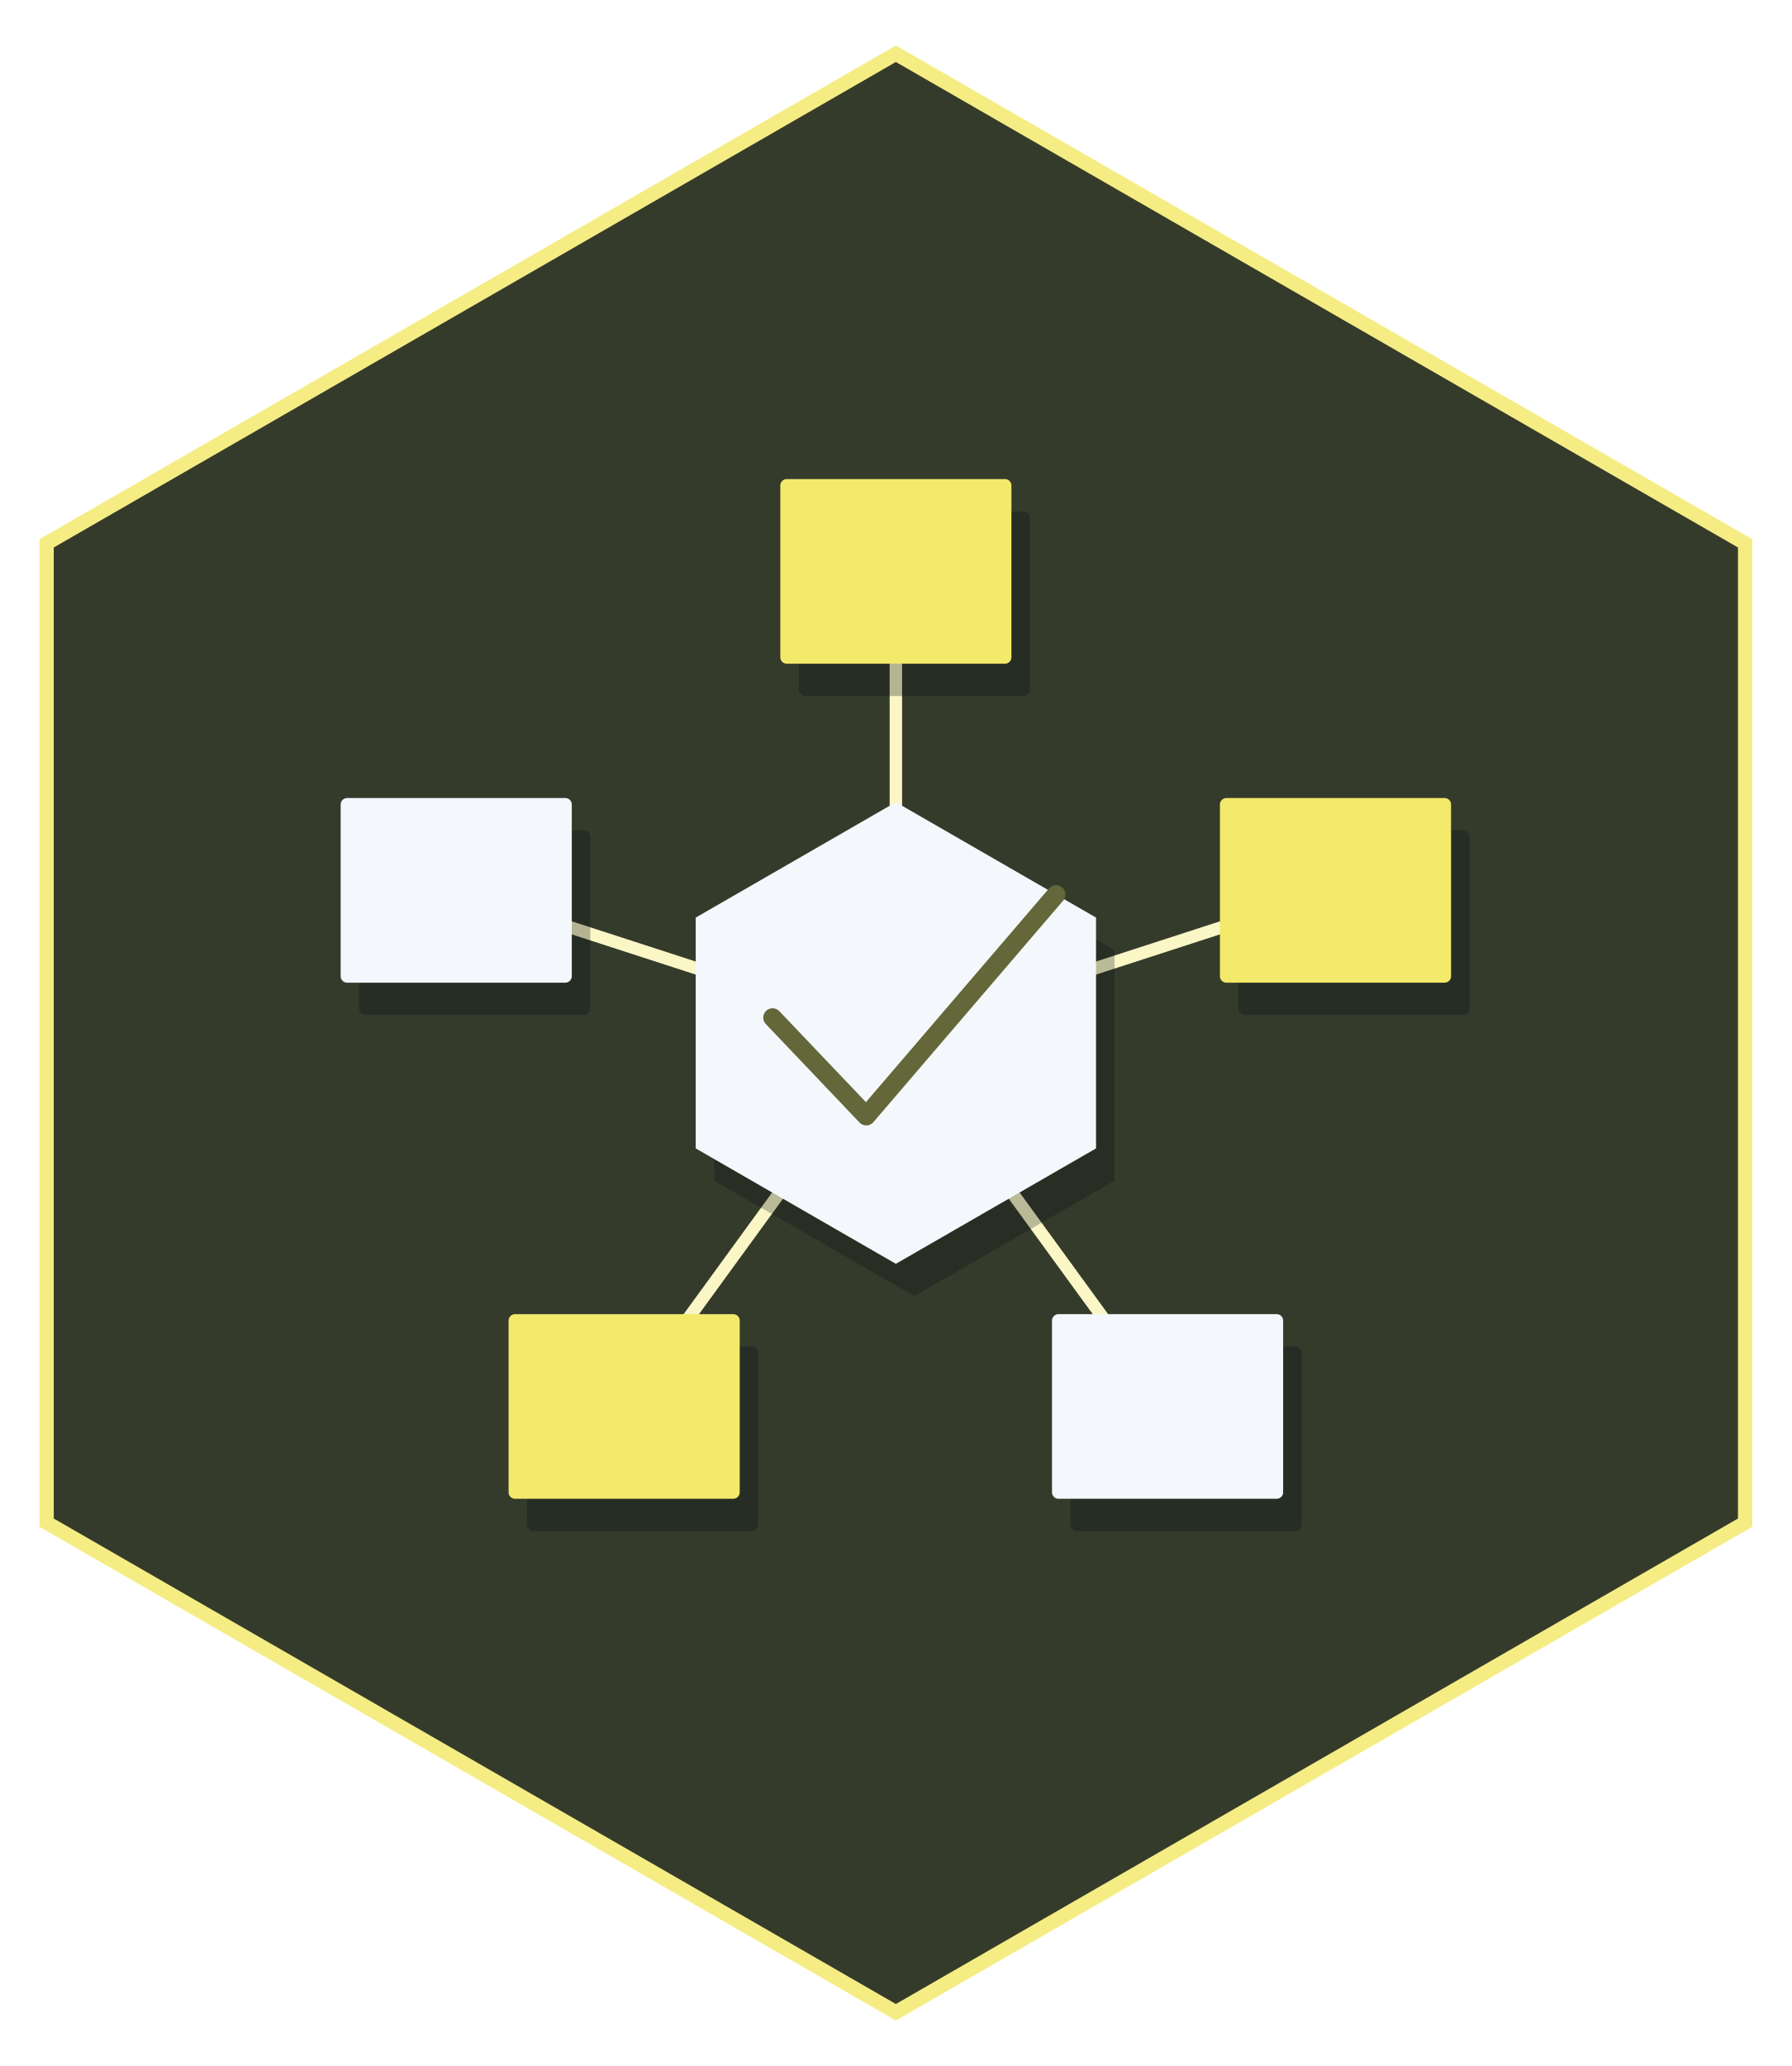
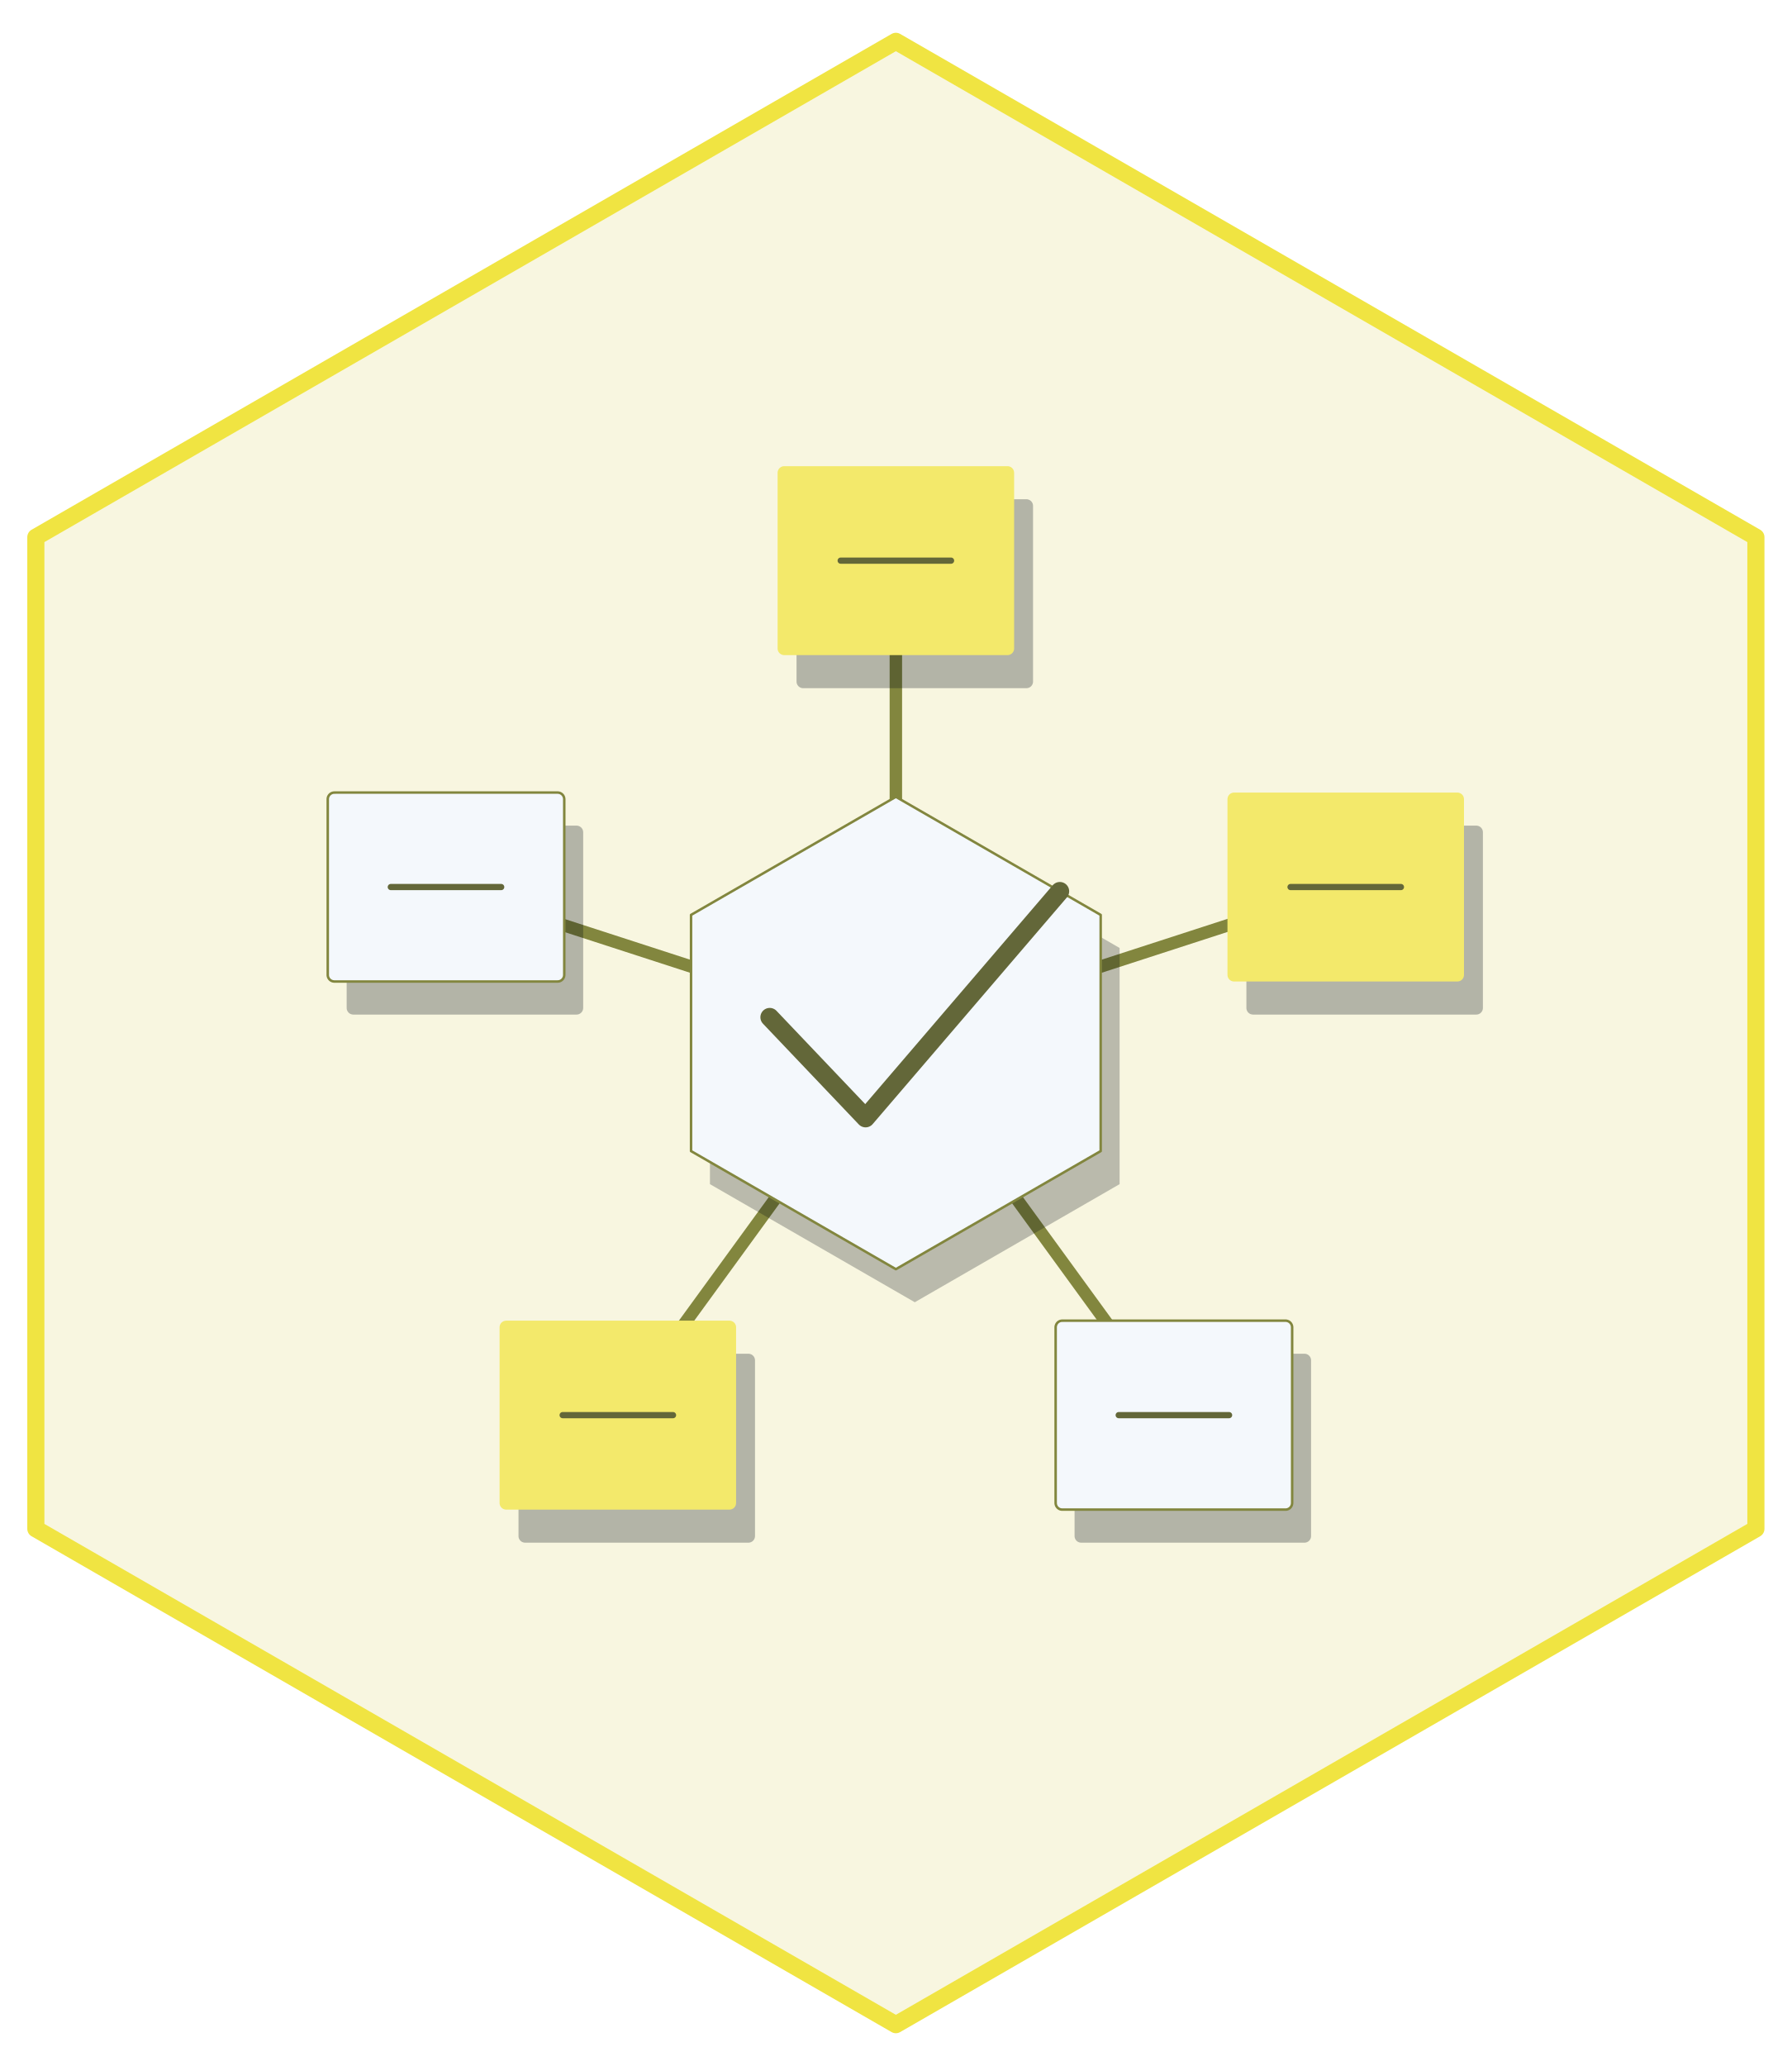
- <svg xmlns="http://www.w3.org/2000/svg" width="432" height="498" viewBox="0 0 432 498">
-   <path fill-rule="nonzero" fill="rgb(100%, 100%, 100%)" fill-opacity="1" d="M 216 4.98 L 427.68 126.988 L 427.68 371.012 L 216 493.02 L 4.32 371.012 L 4.32 126.988 Z M 216 4.98 " />
-   <path fill-rule="nonzero" fill="rgb(96.078%, 92.941%, 51.765%)" fill-opacity="1" d="M 216 10.957 L 422.496 129.977 L 422.496 368.023 L 216 487.043 L 9.504 368.023 L 9.504 129.977 Z M 216 10.957 " />
-   <path fill-rule="nonzero" fill="rgb(20.784%, 23.137%, 16.863%)" fill-opacity="1" d="M 216 14.941 L 419.039 131.969 L 419.039 366.031 L 216 483.059 L 12.961 366.031 L 12.961 131.969 Z M 216 14.941 " />
-   <path fill="none" stroke-width="3" stroke-linecap="round" stroke-linejoin="round" stroke="rgb(98.039%, 96.471%, 77.647%)" stroke-opacity="1" stroke-miterlimit="10" d="M 216 249 L 216 137.73 " />
-   <path fill-rule="nonzero" fill="rgb(1.176%, 3.922%, 7.059%)" fill-opacity="0.278" d="M 194.152 167.773 L 246.766 167.773 L 246.703 167.77 L 246.953 167.762 L 247.199 167.711 L 247.434 167.621 L 247.648 167.496 L 247.844 167.34 L 248.012 167.152 L 248.145 166.938 L 248.242 166.707 L 248.301 166.465 L 248.32 166.215 L 248.32 124.82 L 248.301 124.574 L 248.242 124.328 L 248.145 124.098 L 248.012 123.887 L 247.844 123.699 L 247.648 123.539 L 247.434 123.414 L 247.199 123.324 L 246.953 123.277 L 246.766 123.266 L 194.152 123.266 L 194.34 123.277 L 194.09 123.266 L 193.84 123.297 L 193.602 123.367 L 193.375 123.473 L 193.168 123.617 L 192.984 123.789 L 192.836 123.988 L 192.719 124.211 L 192.641 124.449 L 192.598 124.695 L 192.594 124.82 L 192.594 166.215 L 192.598 166.09 L 192.598 166.34 L 192.641 166.586 L 192.719 166.824 L 192.836 167.047 L 192.984 167.246 L 193.168 167.422 L 193.375 167.562 L 193.602 167.672 L 193.84 167.742 L 194.09 167.77 Z M 194.152 167.773 " />
-   <path fill-rule="nonzero" fill="rgb(95.294%, 91.373%, 41.961%)" fill-opacity="1" d="M 189.695 159.984 L 242.305 159.984 L 242.242 159.98 L 242.492 159.973 L 242.738 159.922 L 242.973 159.832 L 243.191 159.707 L 243.387 159.551 L 243.551 159.363 L 243.688 159.148 L 243.785 158.918 L 243.844 158.676 L 243.863 158.426 L 243.863 117.035 L 243.844 116.785 L 243.785 116.539 L 243.688 116.309 L 243.551 116.098 L 243.387 115.91 L 243.191 115.75 L 242.973 115.625 L 242.738 115.535 L 242.492 115.488 L 242.305 115.477 L 189.695 115.477 L 189.883 115.488 L 189.633 115.477 L 189.383 115.508 L 189.141 115.578 L 188.914 115.684 L 188.707 115.828 L 188.527 116 L 188.379 116.199 L 188.262 116.422 L 188.18 116.66 L 188.141 116.906 L 188.137 117.035 L 188.137 158.426 L 188.141 158.301 L 188.141 158.551 L 188.18 158.797 L 188.262 159.035 L 188.379 159.258 L 188.527 159.457 L 188.707 159.633 L 188.914 159.773 L 189.141 159.883 L 189.383 159.953 L 189.633 159.98 Z M 189.695 159.984 " />
-   <path fill="none" stroke-width="3" stroke-linecap="round" stroke-linejoin="round" stroke="rgb(98.039%, 96.471%, 77.647%)" stroke-opacity="1" stroke-miterlimit="10" d="M 216 249 L 110 214.617 " />
-   <path fill-rule="nonzero" fill="rgb(1.176%, 3.922%, 7.059%)" fill-opacity="0.278" d="M 88.152 244.66 L 140.762 244.66 L 140.699 244.656 L 140.953 244.648 L 141.195 244.598 L 141.43 244.508 L 141.648 244.383 L 141.844 244.223 L 142.008 244.035 L 142.145 243.824 L 142.242 243.594 L 142.301 243.352 L 142.32 243.102 L 142.32 201.707 L 142.301 201.457 L 142.242 201.215 L 142.145 200.984 L 142.008 200.773 L 141.844 200.586 L 141.648 200.426 L 141.43 200.301 L 141.195 200.211 L 140.953 200.16 L 140.762 200.152 L 88.152 200.152 L 88.34 200.16 L 88.09 200.152 L 87.84 200.184 L 87.598 200.25 L 87.371 200.359 L 87.164 200.5 L 86.984 200.676 L 86.836 200.875 L 86.719 201.098 L 86.637 201.336 L 86.598 201.582 L 86.594 201.707 L 86.594 243.102 L 86.598 242.977 L 86.598 243.227 L 86.637 243.473 L 86.719 243.711 L 86.836 243.934 L 86.984 244.133 L 87.164 244.309 L 87.371 244.449 L 87.598 244.559 L 87.84 244.629 L 88.09 244.656 Z M 88.152 244.66 " />
-   <path fill-rule="nonzero" fill="rgb(95.686%, 97.255%, 98.824%)" fill-opacity="1" d="M 83.691 236.871 L 136.305 236.871 L 136.242 236.867 L 136.492 236.859 L 136.738 236.809 L 136.973 236.719 L 137.191 236.594 L 137.383 236.434 L 137.551 236.246 L 137.684 236.035 L 137.781 235.805 L 137.844 235.562 L 137.863 235.312 L 137.863 193.918 L 137.844 193.668 L 137.781 193.426 L 137.684 193.195 L 137.551 192.984 L 137.383 192.797 L 137.191 192.637 L 136.973 192.512 L 136.738 192.422 L 136.492 192.371 L 136.305 192.363 L 83.691 192.363 L 83.879 192.371 L 83.629 192.363 L 83.383 192.395 L 83.141 192.461 L 82.914 192.57 L 82.707 192.711 L 82.527 192.887 L 82.375 193.086 L 82.258 193.309 L 82.18 193.547 L 82.141 193.793 L 82.137 193.918 L 82.137 235.312 L 82.141 235.188 L 82.141 235.438 L 82.18 235.684 L 82.258 235.922 L 82.375 236.145 L 82.527 236.344 L 82.707 236.52 L 82.914 236.66 L 83.141 236.77 L 83.383 236.84 L 83.629 236.867 Z M 83.691 236.871 " />
-   <path fill="none" stroke-width="3" stroke-linecap="round" stroke-linejoin="round" stroke="rgb(98.039%, 96.471%, 77.647%)" stroke-opacity="1" stroke-miterlimit="10" d="M 216 249 L 150.488 339.02 " />
-   <path fill-rule="nonzero" fill="rgb(1.176%, 3.922%, 7.059%)" fill-opacity="0.278" d="M 128.641 369.062 L 181.254 369.062 L 181.191 369.062 L 181.441 369.051 L 181.688 369 L 181.922 368.914 L 182.137 368.785 L 182.332 368.629 L 182.496 368.441 L 182.633 368.23 L 182.73 368 L 182.789 367.754 L 182.809 367.504 L 182.809 326.113 L 182.789 325.863 L 182.73 325.617 L 182.633 325.387 L 182.496 325.176 L 182.332 324.988 L 182.137 324.832 L 181.922 324.703 L 181.688 324.617 L 181.441 324.566 L 181.254 324.555 L 128.641 324.555 L 128.828 324.566 L 128.578 324.555 L 128.328 324.586 L 128.086 324.656 L 127.859 324.762 L 127.656 324.906 L 127.473 325.078 L 127.324 325.281 L 127.207 325.5 L 127.129 325.738 L 127.086 325.988 L 127.082 326.113 L 127.082 367.504 L 127.086 367.379 L 127.086 367.629 L 127.129 367.879 L 127.207 368.117 L 127.324 368.336 L 127.473 368.539 L 127.656 368.711 L 127.859 368.855 L 128.086 368.961 L 128.328 369.031 L 128.578 369.062 Z M 128.641 369.062 " />
-   <path fill-rule="nonzero" fill="rgb(95.294%, 91.373%, 41.961%)" fill-opacity="1" d="M 124.18 361.273 L 176.793 361.273 L 176.73 361.273 L 176.98 361.262 L 177.227 361.211 L 177.461 361.125 L 177.68 360.996 L 177.875 360.84 L 178.039 360.652 L 178.172 360.441 L 178.273 360.211 L 178.332 359.965 L 178.352 359.715 L 178.352 318.324 L 178.332 318.074 L 178.273 317.828 L 178.172 317.598 L 178.039 317.387 L 177.875 317.199 L 177.68 317.043 L 177.461 316.914 L 177.227 316.828 L 176.98 316.777 L 176.793 316.766 L 124.18 316.766 L 124.371 316.777 L 124.117 316.766 L 123.871 316.797 L 123.629 316.867 L 123.402 316.973 L 123.195 317.117 L 123.016 317.289 L 122.863 317.492 L 122.75 317.711 L 122.668 317.949 L 122.629 318.199 L 122.625 318.324 L 122.625 359.715 L 122.629 359.59 L 122.629 359.84 L 122.668 360.09 L 122.75 360.328 L 122.863 360.547 L 123.016 360.75 L 123.195 360.922 L 123.402 361.066 L 123.629 361.172 L 123.871 361.242 L 124.117 361.273 Z M 124.18 361.273 " />
-   <path fill="none" stroke-width="3" stroke-linecap="round" stroke-linejoin="round" stroke="rgb(98.039%, 96.471%, 77.647%)" stroke-opacity="1" stroke-miterlimit="10" d="M 216 249 L 281.512 339.02 " />
-   <path fill-rule="nonzero" fill="rgb(1.176%, 3.922%, 7.059%)" fill-opacity="0.278" d="M 259.664 369.062 L 312.277 369.062 L 312.215 369.062 L 312.465 369.051 L 312.711 369 L 312.945 368.914 L 313.16 368.785 L 313.355 368.629 L 313.523 368.441 L 313.656 368.23 L 313.754 368 L 313.812 367.754 L 313.836 367.504 L 313.836 326.113 L 313.812 325.863 L 313.754 325.617 L 313.656 325.387 L 313.523 325.176 L 313.355 324.988 L 313.16 324.832 L 312.945 324.703 L 312.711 324.617 L 312.465 324.566 L 312.277 324.555 L 259.664 324.555 L 259.852 324.566 L 259.602 324.555 L 259.352 324.586 L 259.113 324.656 L 258.887 324.762 L 258.68 324.906 L 258.5 325.078 L 258.348 325.281 L 258.23 325.5 L 258.152 325.738 L 258.113 325.988 L 258.105 326.113 L 258.105 367.504 L 258.113 367.379 L 258.113 367.629 L 258.152 367.879 L 258.23 368.117 L 258.348 368.336 L 258.5 368.539 L 258.68 368.711 L 258.887 368.855 L 259.113 368.961 L 259.352 369.031 L 259.602 369.062 Z M 259.664 369.062 " />
-   <path fill-rule="nonzero" fill="rgb(95.686%, 97.255%, 98.824%)" fill-opacity="1" d="M 255.207 361.273 L 307.82 361.273 L 307.754 361.273 L 308.008 361.262 L 308.25 361.211 L 308.484 361.125 L 308.703 360.996 L 308.898 360.84 L 309.062 360.652 L 309.199 360.441 L 309.297 360.211 L 309.355 359.965 L 309.375 359.715 L 309.375 318.324 L 309.355 318.074 L 309.297 317.828 L 309.199 317.598 L 309.062 317.387 L 308.898 317.199 L 308.703 317.043 L 308.484 316.914 L 308.25 316.828 L 308.008 316.777 L 307.82 316.766 L 255.207 316.766 L 255.395 316.777 L 255.145 316.766 L 254.895 316.797 L 254.652 316.867 L 254.426 316.973 L 254.223 317.117 L 254.039 317.289 L 253.891 317.492 L 253.773 317.711 L 253.695 317.949 L 253.652 318.199 L 253.648 318.324 L 253.648 359.715 L 253.652 359.59 L 253.652 359.84 L 253.695 360.09 L 253.773 360.328 L 253.891 360.547 L 254.039 360.75 L 254.223 360.922 L 254.426 361.066 L 254.652 361.172 L 254.895 361.242 L 255.145 361.273 Z M 255.207 361.273 " />
-   <path fill="none" stroke-width="3" stroke-linecap="round" stroke-linejoin="round" stroke="rgb(98.039%, 96.471%, 77.647%)" stroke-opacity="1" stroke-miterlimit="10" d="M 216 249 L 322 214.617 " />
-   <path fill-rule="nonzero" fill="rgb(1.176%, 3.922%, 7.059%)" fill-opacity="0.278" d="M 300.152 244.66 L 352.766 244.66 L 352.703 244.656 L 352.953 244.648 L 353.199 244.598 L 353.434 244.508 L 353.648 244.383 L 353.844 244.223 L 354.012 244.035 L 354.145 243.824 L 354.242 243.594 L 354.305 243.352 L 354.324 243.102 L 354.324 201.707 L 354.305 201.457 L 354.242 201.215 L 354.145 200.984 L 354.012 200.773 L 353.844 200.586 L 353.648 200.426 L 353.434 200.301 L 353.199 200.211 L 352.953 200.16 L 352.766 200.152 L 300.152 200.152 L 300.34 200.16 L 300.09 200.152 L 299.84 200.184 L 299.602 200.25 L 299.375 200.359 L 299.168 200.5 L 298.988 200.676 L 298.836 200.875 L 298.719 201.098 L 298.641 201.336 L 298.602 201.582 L 298.594 201.707 L 298.594 243.102 L 298.602 242.977 L 298.602 243.227 L 298.641 243.473 L 298.719 243.711 L 298.836 243.934 L 298.988 244.133 L 299.168 244.309 L 299.375 244.449 L 299.602 244.559 L 299.84 244.629 L 300.09 244.656 Z M 300.152 244.66 " />
-   <path fill-rule="nonzero" fill="rgb(95.294%, 91.373%, 41.961%)" fill-opacity="1" d="M 295.695 236.871 L 348.309 236.871 L 348.246 236.867 L 348.496 236.859 L 348.742 236.809 L 348.977 236.719 L 349.191 236.594 L 349.387 236.434 L 349.551 236.246 L 349.688 236.035 L 349.785 235.805 L 349.844 235.562 L 349.863 235.312 L 349.863 193.918 L 349.844 193.668 L 349.785 193.426 L 349.688 193.195 L 349.551 192.984 L 349.387 192.797 L 349.191 192.637 L 348.977 192.512 L 348.742 192.422 L 348.496 192.371 L 348.309 192.363 L 295.695 192.363 L 295.883 192.371 L 295.633 192.363 L 295.383 192.395 L 295.141 192.461 L 294.914 192.57 L 294.711 192.711 L 294.527 192.887 L 294.379 193.086 L 294.262 193.309 L 294.184 193.547 L 294.141 193.793 L 294.137 193.918 L 294.137 235.312 L 294.141 235.188 L 294.141 235.438 L 294.184 235.684 L 294.262 235.922 L 294.379 236.145 L 294.527 236.344 L 294.711 236.52 L 294.914 236.66 L 295.141 236.77 L 295.383 236.84 L 295.633 236.867 Z M 295.695 236.871 " />
-   <path fill-rule="nonzero" fill="rgb(1.176%, 3.922%, 7.059%)" fill-opacity="0.251" d="M 220.457 201.152 L 172.195 228.973 L 172.195 284.605 L 220.457 312.426 L 268.719 284.605 L 268.719 228.973 Z M 220.457 201.152 " />
-   <path fill-rule="nonzero" fill="rgb(95.686%, 97.255%, 98.824%)" fill-opacity="1" d="M 216 193.363 L 167.738 221.184 L 167.738 276.816 L 216 304.637 L 264.262 276.816 L 264.262 221.184 Z M 216 193.363 " />
-   <path fill="none" stroke-width="4.5" stroke-linecap="round" stroke-linejoin="round" stroke="rgb(38.824%, 40.392%, 22.353%)" stroke-opacity="1" stroke-miterlimit="10" d="M 186.277 245.289 L 208.867 269.027 L 254.637 215.617 " />
+ <svg xmlns="http://www.w3.org/2000/svg" width="432pt" height="498pt" viewBox="0 0 432 498">
+   <path fill-rule="nonzero" fill="rgb(97.255%, 96.471%, 87.843%)" fill-opacity="1" stroke-width="4.125" stroke-linecap="round" stroke-linejoin="round" stroke="rgb(94.118%, 89.412%, 25.882%)" stroke-opacity="1" stroke-miterlimit="10" d="M 216 9.961 L 423.359 129.48 L 423.359 368.52 L 216 488.039 L 8.641 368.52 L 8.641 129.48 Z M 216 9.961 " />
+   <path fill="none" stroke-width="3" stroke-linecap="round" stroke-linejoin="round" stroke="rgb(50.98%, 52.549%, 24.314%)" stroke-opacity="1" stroke-miterlimit="10" d="M 216 249 L 216 135.141 " />
+   <path fill-rule="nonzero" fill="rgb(1.176%, 3.922%, 7.059%)" fill-opacity="0.278" d="M 193.645 165.883 L 247.48 165.883 L 247.414 165.883 L 247.672 165.871 L 247.922 165.82 L 248.164 165.73 L 248.387 165.602 L 248.586 165.438 L 248.754 165.246 L 248.891 165.031 L 248.992 164.793 L 249.055 164.547 L 249.074 164.289 L 249.074 121.934 L 249.055 121.68 L 248.992 121.43 L 248.891 121.195 L 248.754 120.977 L 248.586 120.785 L 248.387 120.621 L 248.164 120.496 L 247.922 120.402 L 247.672 120.352 L 247.48 120.34 L 193.645 120.34 L 193.836 120.352 L 193.578 120.34 L 193.324 120.371 L 193.078 120.445 L 192.848 120.555 L 192.637 120.699 L 192.449 120.879 L 192.297 121.082 L 192.176 121.309 L 192.098 121.555 L 192.055 121.805 L 192.051 121.934 L 192.051 164.289 L 192.055 164.16 L 192.055 164.418 L 192.098 164.672 L 192.176 164.914 L 192.297 165.141 L 192.449 165.348 L 192.637 165.523 L 192.848 165.672 L 193.078 165.781 L 193.324 165.852 L 193.578 165.883 Z M 193.645 165.883 " />
+   <path fill-rule="nonzero" fill="rgb(95.294%, 91.373%, 41.961%)" fill-opacity="1" d="M 189.082 157.914 L 242.918 157.914 L 242.855 157.914 L 243.109 157.902 L 243.363 157.852 L 243.602 157.758 L 243.824 157.633 L 244.023 157.469 L 244.191 157.277 L 244.328 157.059 L 244.43 156.824 L 244.492 156.574 L 244.512 156.32 L 244.512 113.965 L 244.492 113.707 L 244.43 113.461 L 244.328 113.223 L 244.191 113.008 L 244.023 112.816 L 243.824 112.652 L 243.602 112.523 L 243.363 112.434 L 243.109 112.383 L 242.918 112.371 L 189.082 112.371 L 189.273 112.383 L 189.02 112.371 L 188.762 112.402 L 188.516 112.473 L 188.285 112.582 L 188.074 112.73 L 187.891 112.906 L 187.734 113.113 L 187.617 113.34 L 187.535 113.582 L 187.492 113.836 L 187.488 113.965 L 187.488 156.32 L 187.492 156.191 L 187.492 156.449 L 187.535 156.699 L 187.617 156.945 L 187.734 157.172 L 187.891 157.375 L 188.074 157.555 L 188.285 157.699 L 188.516 157.809 L 188.762 157.883 L 189.02 157.914 Z M 189.082 157.914 " />
+   <path fill="none" stroke-width="1.5" stroke-linecap="round" stroke-linejoin="round" stroke="rgb(38.824%, 40.392%, 22.353%)" stroke-opacity="1" stroke-miterlimit="10" d="M 202.695 135.141 L 229.305 135.141 " />
+   <path fill="none" stroke-width="3" stroke-linecap="round" stroke-linejoin="round" stroke="rgb(50.98%, 52.549%, 24.314%)" stroke-opacity="1" stroke-miterlimit="10" d="M 216 249 L 107.535 213.816 " />
+   <path fill-rule="nonzero" fill="rgb(1.176%, 3.922%, 7.059%)" fill-opacity="0.278" d="M 85.18 244.559 L 139.016 244.559 L 138.949 244.555 L 139.207 244.547 L 139.457 244.496 L 139.695 244.402 L 139.918 244.277 L 140.117 244.113 L 140.289 243.922 L 140.426 243.703 L 140.527 243.469 L 140.586 243.219 L 140.609 242.965 L 140.609 200.609 L 140.586 200.352 L 140.527 200.105 L 140.426 199.867 L 140.289 199.652 L 140.117 199.457 L 139.918 199.297 L 139.695 199.168 L 139.457 199.078 L 139.207 199.027 L 139.016 199.016 L 85.18 199.016 L 85.371 199.027 L 85.113 199.016 L 84.859 199.047 L 84.613 199.117 L 84.379 199.227 L 84.168 199.375 L 83.984 199.551 L 83.832 199.758 L 83.711 199.984 L 83.629 200.227 L 83.59 200.48 L 83.582 200.609 L 83.582 242.965 L 83.59 242.836 L 83.59 243.094 L 83.629 243.344 L 83.711 243.59 L 83.832 243.816 L 83.984 244.02 L 84.168 244.199 L 84.379 244.344 L 84.613 244.453 L 84.859 244.523 L 85.113 244.555 Z M 85.18 244.559 " />
+   <path fill-rule="nonzero" fill="rgb(95.686%, 97.255%, 98.824%)" fill-opacity="1" stroke-width="0.6" stroke-linecap="round" stroke-linejoin="round" stroke="rgb(50.98%, 52.549%, 24.314%)" stroke-opacity="1" stroke-miterlimit="10" d="M 80.617 236.586 L 134.453 236.586 L 134.387 236.586 L 134.645 236.574 L 134.895 236.523 L 135.137 236.434 L 135.355 236.305 L 135.555 236.145 L 135.727 235.949 L 135.863 235.734 L 135.965 235.5 L 136.023 235.25 L 136.047 234.992 L 136.047 192.637 L 136.023 192.383 L 135.965 192.133 L 135.863 191.898 L 135.727 191.68 L 135.555 191.488 L 135.355 191.328 L 135.137 191.199 L 134.895 191.105 L 134.645 191.055 L 134.453 191.043 L 80.617 191.043 L 80.809 191.055 L 80.551 191.047 L 80.297 191.078 L 80.051 191.148 L 79.82 191.258 L 79.609 191.402 L 79.422 191.582 L 79.27 191.785 L 79.148 192.012 L 79.066 192.258 L 79.027 192.512 L 79.023 192.637 L 79.023 234.992 L 79.027 234.867 L 79.027 235.121 L 79.066 235.375 L 79.148 235.617 L 79.27 235.844 L 79.422 236.051 L 79.609 236.227 L 79.82 236.375 L 80.051 236.484 L 80.297 236.555 L 80.551 236.586 Z M 80.617 236.586 " />
+   <path fill="none" stroke-width="1.5" stroke-linecap="round" stroke-linejoin="round" stroke="rgb(38.824%, 40.392%, 22.353%)" stroke-opacity="1" stroke-miterlimit="10" d="M 94.227 213.816 L 120.84 213.816 " />
+   <path fill="none" stroke-width="3" stroke-linecap="round" stroke-linejoin="round" stroke="rgb(50.98%, 52.549%, 24.314%)" stroke-opacity="1" stroke-miterlimit="10" d="M 216 249 L 148.965 341.113 " />
+   <path fill-rule="nonzero" fill="rgb(1.176%, 3.922%, 7.059%)" fill-opacity="0.278" d="M 126.609 371.855 L 180.445 371.855 L 180.379 371.855 L 180.637 371.844 L 180.887 371.793 L 181.129 371.699 L 181.352 371.574 L 181.547 371.41 L 181.719 371.219 L 181.855 371 L 181.957 370.766 L 182.016 370.516 L 182.039 370.262 L 182.039 327.906 L 182.016 327.648 L 181.957 327.402 L 181.855 327.164 L 181.719 326.949 L 181.547 326.758 L 181.352 326.594 L 181.129 326.465 L 180.887 326.375 L 180.637 326.324 L 180.445 326.312 L 126.609 326.312 L 126.801 326.324 L 126.543 326.312 L 126.289 326.344 L 126.043 326.414 L 125.812 326.523 L 125.602 326.672 L 125.414 326.848 L 125.262 327.055 L 125.141 327.281 L 125.059 327.523 L 125.02 327.777 L 125.016 327.906 L 125.016 370.262 L 125.02 370.133 L 125.02 370.391 L 125.059 370.641 L 125.141 370.887 L 125.262 371.113 L 125.414 371.316 L 125.602 371.496 L 125.812 371.641 L 126.043 371.75 L 126.289 371.824 L 126.543 371.855 Z M 126.609 371.855 " />
+   <path fill-rule="nonzero" fill="rgb(95.294%, 91.373%, 41.961%)" fill-opacity="1" d="M 122.047 363.883 L 175.883 363.883 L 175.816 363.883 L 176.074 363.875 L 176.324 363.82 L 176.566 363.73 L 176.789 363.602 L 176.988 363.441 L 177.156 363.25 L 177.293 363.031 L 177.395 362.797 L 177.457 362.547 L 177.477 362.289 L 177.477 319.934 L 177.457 319.68 L 177.395 319.43 L 177.293 319.195 L 177.156 318.977 L 176.988 318.785 L 176.789 318.625 L 176.566 318.496 L 176.324 318.406 L 176.074 318.352 L 175.883 318.34 L 122.047 318.34 L 122.238 318.352 L 121.98 318.344 L 121.727 318.375 L 121.48 318.445 L 121.25 318.555 L 121.039 318.699 L 120.852 318.879 L 120.699 319.082 L 120.578 319.312 L 120.5 319.555 L 120.457 319.809 L 120.453 319.934 L 120.453 362.289 L 120.457 362.164 L 120.457 362.418 L 120.5 362.672 L 120.578 362.914 L 120.699 363.145 L 120.852 363.348 L 121.039 363.527 L 121.25 363.672 L 121.48 363.781 L 121.727 363.852 L 121.98 363.883 Z M 122.047 363.883 " />
+   <path fill="none" stroke-width="1.5" stroke-linecap="round" stroke-linejoin="round" stroke="rgb(38.824%, 40.392%, 22.353%)" stroke-opacity="1" stroke-miterlimit="10" d="M 135.66 341.113 L 162.27 341.113 " />
+   <path fill="none" stroke-width="3" stroke-linecap="round" stroke-linejoin="round" stroke="rgb(50.98%, 52.549%, 24.314%)" stroke-opacity="1" stroke-miterlimit="10" d="M 216 249 L 283.035 341.113 " />
+   <path fill-rule="nonzero" fill="rgb(1.176%, 3.922%, 7.059%)" fill-opacity="0.278" d="M 260.68 371.855 L 314.516 371.855 L 314.453 371.855 L 314.707 371.844 L 314.961 371.793 L 315.199 371.699 L 315.422 371.574 L 315.621 371.41 L 315.789 371.219 L 315.926 371 L 316.027 370.766 L 316.09 370.516 L 316.109 370.262 L 316.109 327.906 L 316.09 327.648 L 316.027 327.402 L 315.926 327.164 L 315.789 326.949 L 315.621 326.758 L 315.422 326.594 L 315.199 326.465 L 314.961 326.375 L 314.707 326.324 L 314.516 326.312 L 260.68 326.312 L 260.871 326.324 L 260.617 326.312 L 260.359 326.344 L 260.113 326.414 L 259.883 326.523 L 259.672 326.672 L 259.488 326.848 L 259.332 327.055 L 259.215 327.281 L 259.133 327.523 L 259.09 327.777 L 259.086 327.906 L 259.086 370.262 L 259.09 370.133 L 259.09 370.391 L 259.133 370.641 L 259.215 370.887 L 259.332 371.113 L 259.488 371.316 L 259.672 371.496 L 259.883 371.641 L 260.113 371.75 L 260.359 371.824 L 260.617 371.855 Z M 260.68 371.855 " />
+   <path fill-rule="nonzero" fill="rgb(95.686%, 97.255%, 98.824%)" fill-opacity="1" stroke-width="0.6" stroke-linecap="round" stroke-linejoin="round" stroke="rgb(50.98%, 52.549%, 24.314%)" stroke-opacity="1" stroke-miterlimit="10" d="M 256.117 363.883 L 309.953 363.883 L 309.891 363.883 L 310.145 363.875 L 310.398 363.82 L 310.637 363.73 L 310.859 363.602 L 311.059 363.441 L 311.227 363.25 L 311.363 363.031 L 311.465 362.797 L 311.527 362.547 L 311.547 362.289 L 311.547 319.934 L 311.527 319.68 L 311.465 319.43 L 311.363 319.195 L 311.227 318.977 L 311.059 318.785 L 310.859 318.625 L 310.637 318.496 L 310.398 318.406 L 310.145 318.352 L 309.953 318.34 L 256.117 318.34 L 256.309 318.352 L 256.055 318.344 L 255.801 318.375 L 255.551 318.445 L 255.32 318.555 L 255.109 318.699 L 254.926 318.879 L 254.77 319.082 L 254.652 319.312 L 254.57 319.555 L 254.527 319.809 L 254.523 319.934 L 254.523 362.289 L 254.527 362.164 L 254.527 362.418 L 254.57 362.672 L 254.652 362.914 L 254.77 363.145 L 254.926 363.348 L 255.109 363.527 L 255.32 363.672 L 255.551 363.781 L 255.801 363.852 L 256.055 363.883 Z M 256.117 363.883 " />
+   <path fill="none" stroke-width="1.5" stroke-linecap="round" stroke-linejoin="round" stroke="rgb(38.824%, 40.392%, 22.353%)" stroke-opacity="1" stroke-miterlimit="10" d="M 269.73 341.113 L 296.34 341.113 " />
+   <path fill="none" stroke-width="3" stroke-linecap="round" stroke-linejoin="round" stroke="rgb(50.98%, 52.549%, 24.314%)" stroke-opacity="1" stroke-miterlimit="10" d="M 216 249 L 324.465 213.816 " />
+   <path fill-rule="nonzero" fill="rgb(1.176%, 3.922%, 7.059%)" fill-opacity="0.278" d="M 302.109 244.559 L 355.945 244.559 L 355.883 244.555 L 356.137 244.547 L 356.391 244.496 L 356.629 244.402 L 356.852 244.277 L 357.051 244.113 L 357.219 243.922 L 357.359 243.703 L 357.457 243.469 L 357.52 243.219 L 357.539 242.965 L 357.539 200.609 L 357.52 200.352 L 357.457 200.105 L 357.359 199.867 L 357.219 199.652 L 357.051 199.457 L 356.852 199.297 L 356.629 199.168 L 356.391 199.078 L 356.137 199.027 L 355.945 199.016 L 302.109 199.016 L 302.301 199.027 L 302.047 199.016 L 301.793 199.047 L 301.543 199.117 L 301.312 199.227 L 301.102 199.375 L 300.918 199.551 L 300.762 199.758 L 300.645 199.984 L 300.562 200.227 L 300.52 200.48 L 300.516 200.609 L 300.516 242.965 L 300.52 242.836 L 300.52 243.094 L 300.562 243.344 L 300.645 243.59 L 300.762 243.816 L 300.918 244.02 L 301.102 244.199 L 301.312 244.344 L 301.543 244.453 L 301.793 244.523 L 302.047 244.555 Z M 302.109 244.559 " />
+   <path fill-rule="nonzero" fill="rgb(95.294%, 91.373%, 41.961%)" fill-opacity="1" d="M 297.547 236.586 L 351.383 236.586 L 351.32 236.586 L 351.578 236.574 L 351.828 236.523 L 352.066 236.434 L 352.289 236.305 L 352.488 236.145 L 352.66 235.949 L 352.797 235.734 L 352.895 235.5 L 352.957 235.25 L 352.977 234.992 L 352.977 192.637 L 352.957 192.383 L 352.895 192.133 L 352.797 191.898 L 352.66 191.68 L 352.488 191.488 L 352.289 191.328 L 352.066 191.199 L 351.828 191.105 L 351.578 191.055 L 351.383 191.043 L 297.547 191.043 L 297.742 191.055 L 297.484 191.047 L 297.23 191.078 L 296.984 191.148 L 296.75 191.258 L 296.539 191.402 L 296.355 191.582 L 296.199 191.785 L 296.082 192.012 L 296 192.258 L 295.961 192.512 L 295.953 192.637 L 295.953 234.992 L 295.961 234.867 L 295.961 235.121 L 296 235.375 L 296.082 235.617 L 296.199 235.844 L 296.355 236.051 L 296.539 236.227 L 296.75 236.375 L 296.984 236.484 L 297.23 236.555 L 297.484 236.586 Z M 297.547 236.586 " />
+   <path fill="none" stroke-width="1.5" stroke-linecap="round" stroke-linejoin="round" stroke="rgb(38.824%, 40.392%, 22.353%)" stroke-opacity="1" stroke-miterlimit="10" d="M 311.16 213.816 L 337.773 213.816 " />
+   <path fill-rule="nonzero" fill="rgb(1.176%, 3.922%, 7.059%)" fill-opacity="0.251" d="M 220.562 200.043 L 171.176 228.504 L 171.176 285.434 L 220.562 313.898 L 269.945 285.434 L 269.945 228.504 Z M 220.562 200.043 " />
+   <path fill-rule="nonzero" fill="rgb(95.686%, 97.255%, 98.824%)" fill-opacity="1" stroke-width="0.6" stroke-linecap="round" stroke-linejoin="round" stroke="rgb(50.98%, 52.549%, 24.314%)" stroke-opacity="1" stroke-miterlimit="10" d="M 216 192.07 L 166.617 220.535 L 166.617 277.465 L 216 305.93 L 265.383 277.465 L 265.383 220.535 Z M 216 192.07 " />
+   <path fill="none" stroke-width="4.5" stroke-linecap="round" stroke-linejoin="round" stroke="rgb(38.824%, 40.392%, 22.353%)" stroke-opacity="1" stroke-miterlimit="10" d="M 185.586 245.203 L 208.699 269.496 L 255.535 214.844 " />
</svg>
